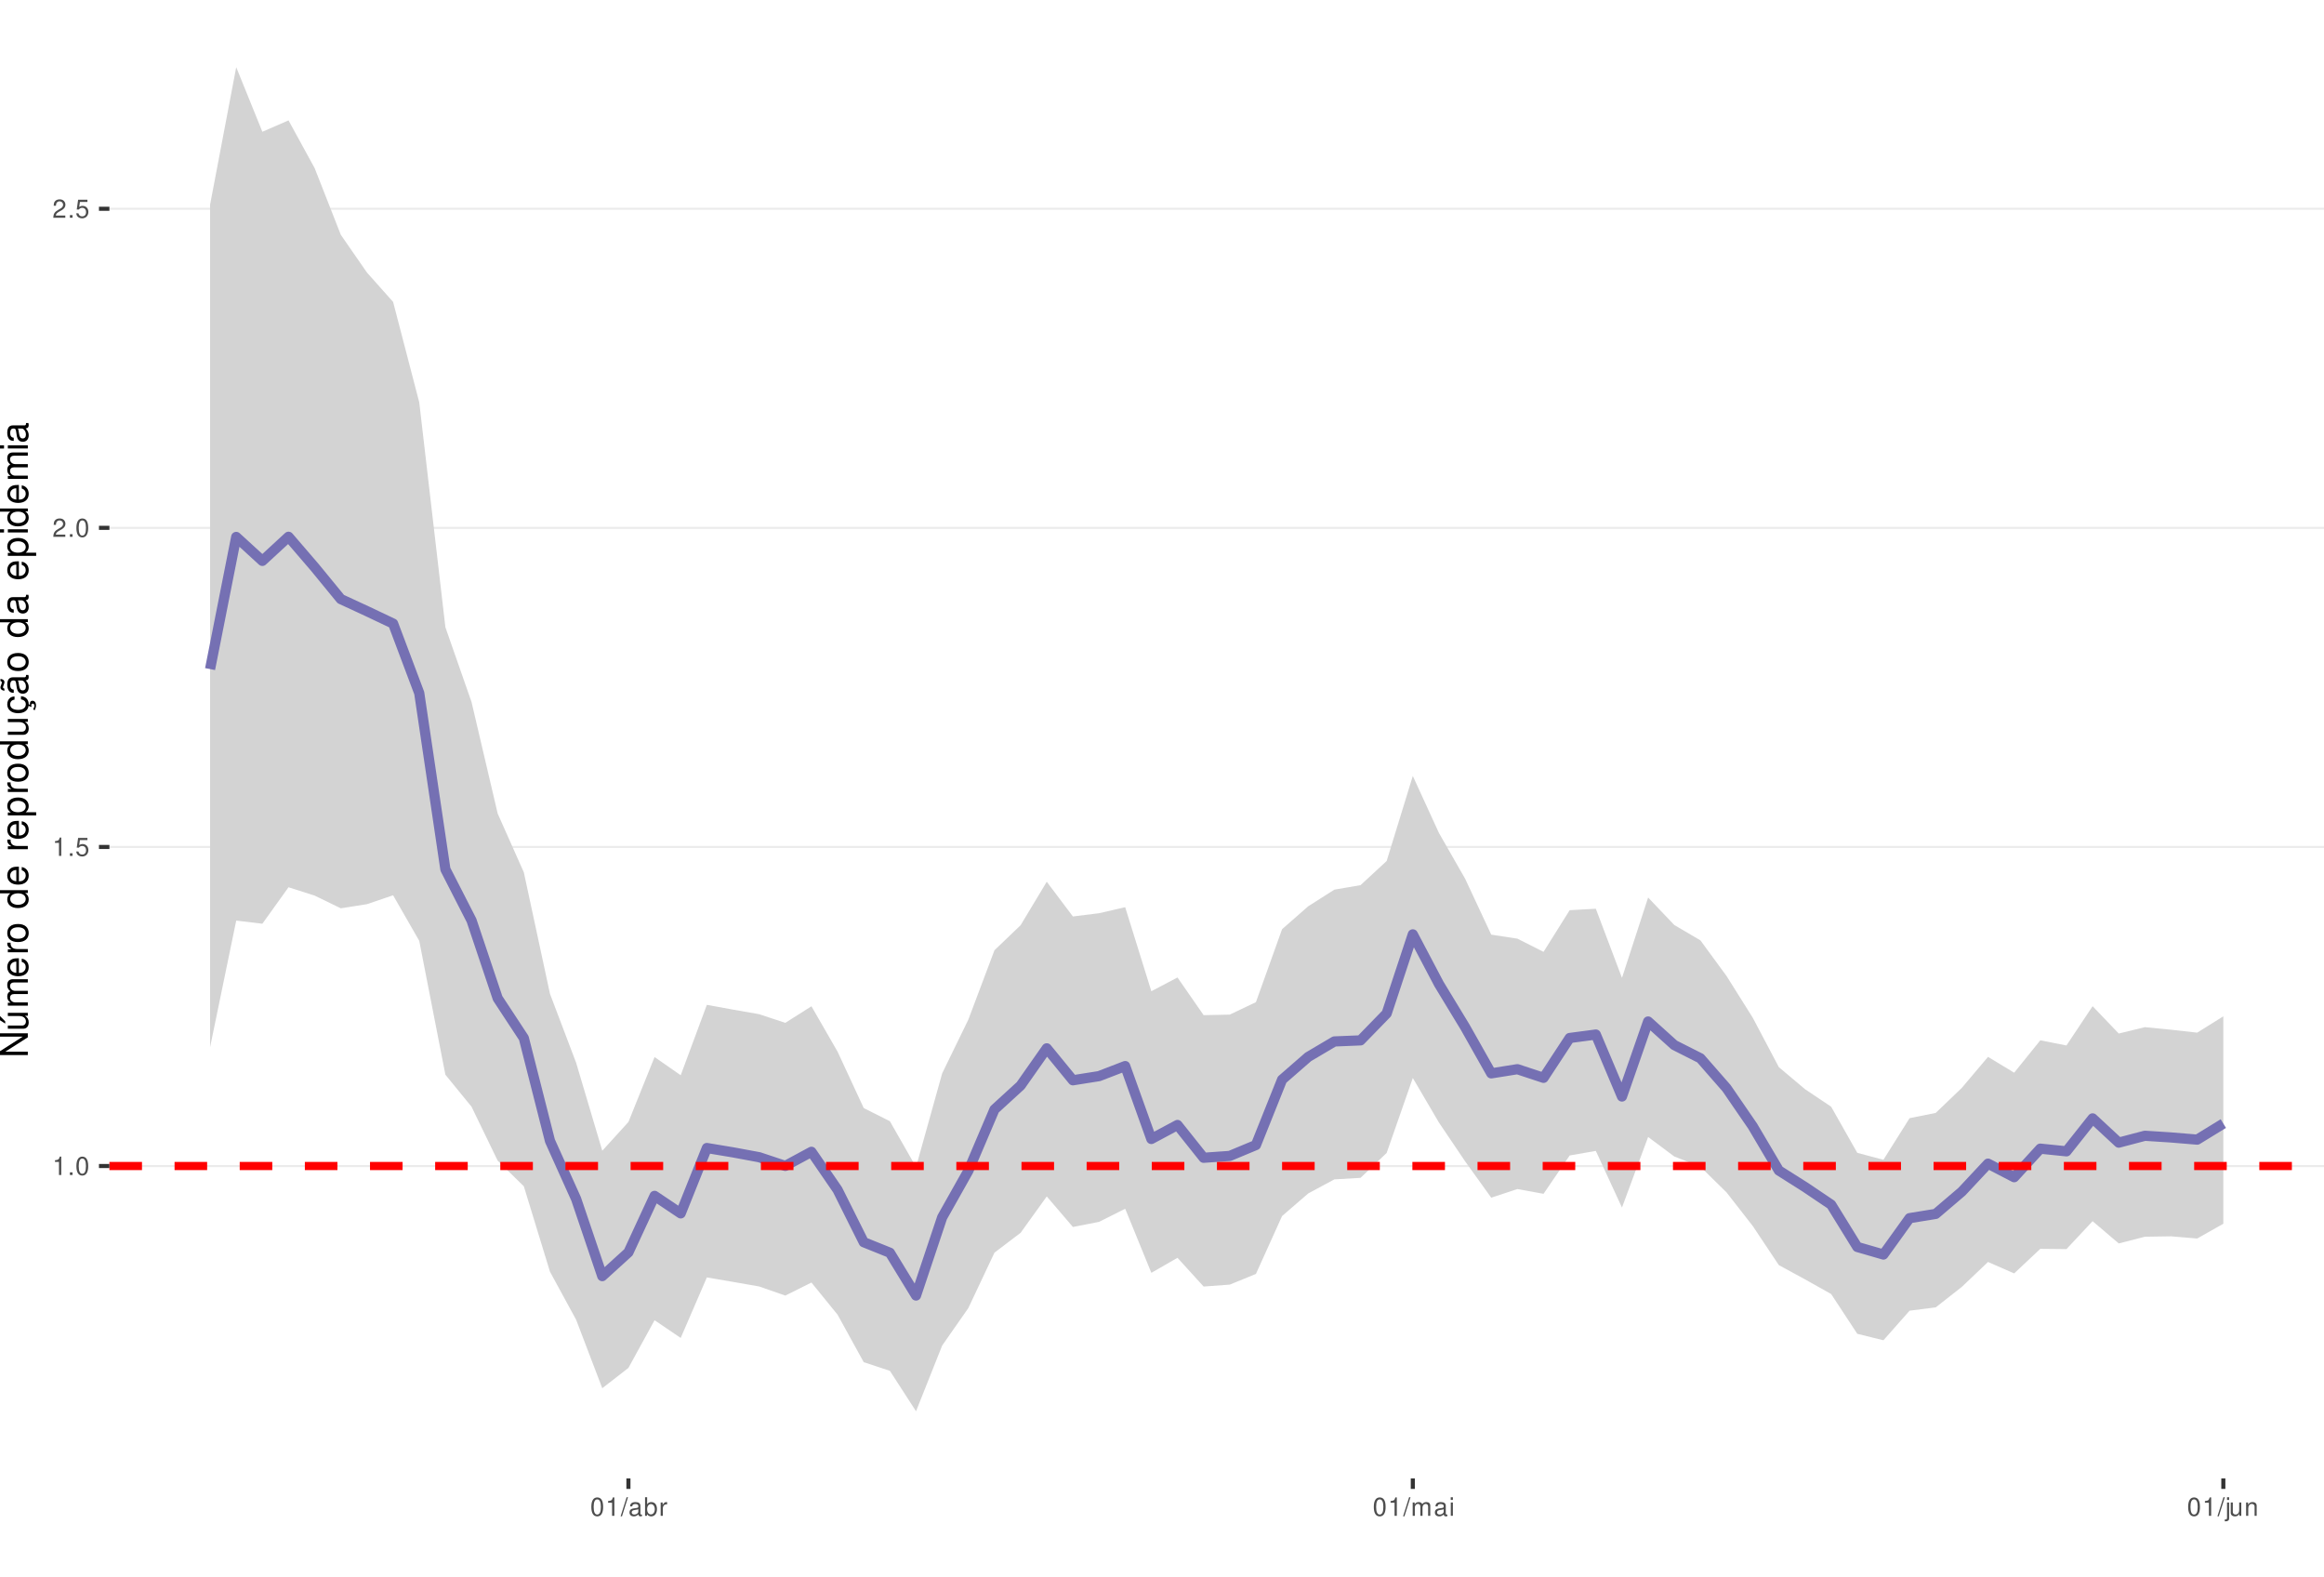
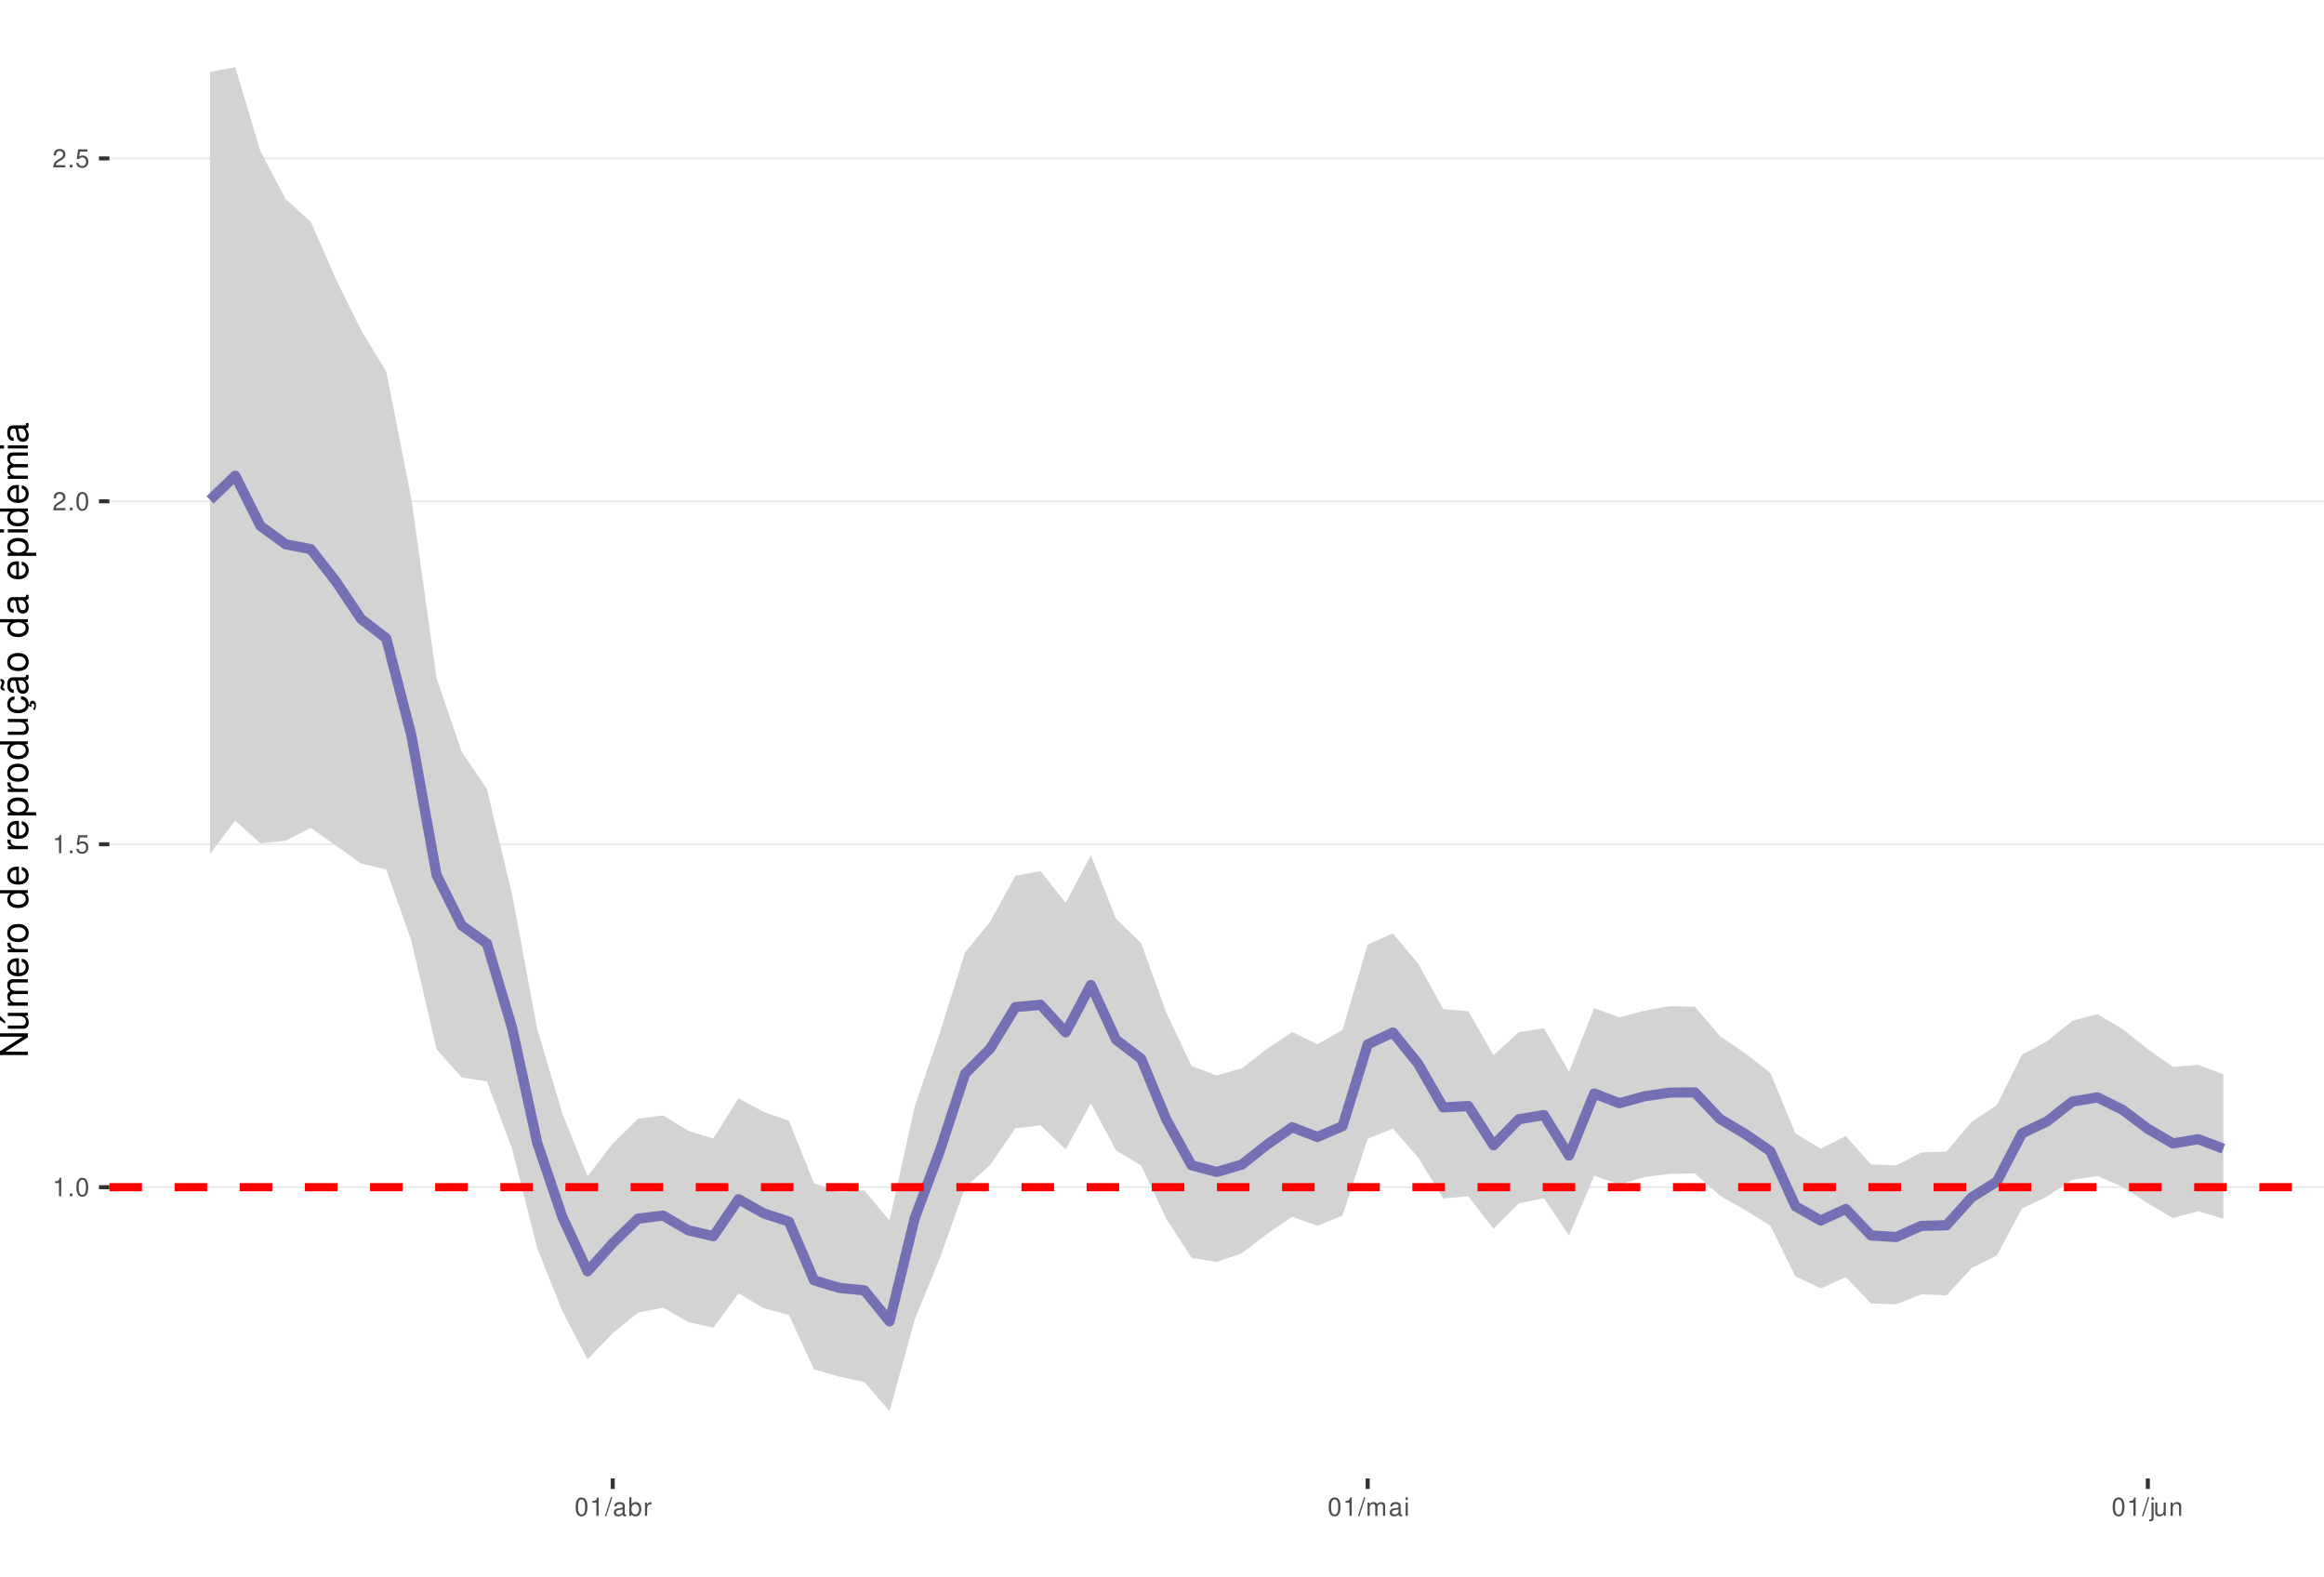
<svg xmlns="http://www.w3.org/2000/svg" xmlns:xlink="http://www.w3.org/1999/xlink" width="609pt" height="413pt" viewBox="0 0 609 413" version="1.1">
  <defs>
    <g>
      <symbol overflow="visible" id="glyph0-0">
        <path style="stroke:none;" d="" />
      </symbol>
      <symbol overflow="visible" id="glyph0-1">
        <path style="stroke:none;" d="M 1.719 -3.422 L 1.719 0 L 2.312 0 L 2.312 -4.812 L 1.922 -4.812 C 1.719 -4.078 1.578 -3.969 0.672 -3.859 L 0.672 -3.422 Z M 1.719 -3.422 " />
      </symbol>
      <symbol overflow="visible" id="glyph0-2">
        <path style="stroke:none;" d="M 1.266 -0.688 L 0.578 -0.688 L 0.578 0 L 1.266 0 Z M 1.266 -0.688 " />
      </symbol>
      <symbol overflow="visible" id="glyph0-3">
        <path style="stroke:none;" d="M 1.828 -4.812 C 1.391 -4.812 0.984 -4.609 0.75 -4.281 C 0.438 -3.859 0.281 -3.219 0.281 -2.328 C 0.281 -0.703 0.812 0.156 1.828 0.156 C 2.828 0.156 3.375 -0.703 3.375 -2.297 C 3.375 -3.219 3.234 -3.844 2.922 -4.281 C 2.672 -4.625 2.281 -4.812 1.828 -4.812 Z M 1.828 -4.297 C 2.469 -4.297 2.781 -3.641 2.781 -2.344 C 2.781 -0.969 2.469 -0.328 1.812 -0.328 C 1.203 -0.328 0.891 -1 0.891 -2.328 C 0.891 -3.641 1.203 -4.297 1.828 -4.297 Z M 1.828 -4.297 " />
      </symbol>
      <symbol overflow="visible" id="glyph0-4">
        <path style="stroke:none;" d="M 3.172 -4.719 L 0.734 -4.719 L 0.375 -2.156 L 0.922 -2.156 C 1.188 -2.469 1.422 -2.594 1.797 -2.594 C 2.422 -2.594 2.812 -2.156 2.812 -1.453 C 2.812 -0.781 2.422 -0.359 1.781 -0.359 C 1.266 -0.359 0.953 -0.625 0.812 -1.156 L 0.234 -1.156 C 0.312 -0.766 0.375 -0.578 0.516 -0.406 C 0.781 -0.047 1.266 0.156 1.797 0.156 C 2.75 0.156 3.422 -0.547 3.422 -1.531 C 3.422 -2.469 2.797 -3.109 1.891 -3.109 C 1.562 -3.109 1.297 -3.016 1.016 -2.828 L 1.203 -4.141 L 3.172 -4.141 Z M 3.172 -4.719 " />
      </symbol>
      <symbol overflow="visible" id="glyph0-5">
        <path style="stroke:none;" d="M 3.375 -0.578 L 0.891 -0.578 C 0.938 -0.984 1.156 -1.234 1.734 -1.578 L 2.406 -1.953 C 3.062 -2.328 3.406 -2.812 3.406 -3.406 C 3.406 -3.812 3.234 -4.188 2.969 -4.438 C 2.688 -4.688 2.344 -4.812 1.891 -4.812 C 1.297 -4.812 0.844 -4.594 0.578 -4.188 C 0.422 -3.938 0.344 -3.641 0.328 -3.141 L 0.922 -3.141 C 0.938 -3.469 0.984 -3.672 1.062 -3.828 C 1.219 -4.125 1.516 -4.297 1.875 -4.297 C 2.406 -4.297 2.797 -3.906 2.797 -3.391 C 2.797 -3.016 2.578 -2.672 2.156 -2.438 L 1.547 -2.078 C 0.562 -1.516 0.281 -1.062 0.219 0 L 3.375 0 Z M 3.375 -0.578 " />
      </symbol>
      <symbol overflow="visible" id="glyph0-6">
        <path style="stroke:none;" d="M 1.531 -4.859 L -0.047 0.141 L 0.312 0.141 L 1.891 -4.859 Z M 1.531 -4.859 " />
      </symbol>
      <symbol overflow="visible" id="glyph0-7">
        <path style="stroke:none;" d="M 3.562 -0.328 C 3.5 -0.312 3.469 -0.312 3.438 -0.312 C 3.25 -0.312 3.141 -0.406 3.141 -0.578 L 3.141 -2.641 C 3.141 -3.25 2.688 -3.594 1.828 -3.594 C 1.312 -3.594 0.906 -3.438 0.672 -3.188 C 0.516 -3 0.453 -2.797 0.438 -2.453 L 0.984 -2.453 C 1.031 -2.875 1.297 -3.078 1.812 -3.078 C 2.312 -3.078 2.594 -2.891 2.594 -2.562 L 2.594 -2.406 C 2.578 -2.172 2.469 -2.078 2.016 -2.031 C 1.219 -1.922 1.109 -1.891 0.891 -1.812 C 0.484 -1.641 0.281 -1.328 0.281 -0.875 C 0.281 -0.25 0.719 0.156 1.422 0.156 C 1.859 0.156 2.219 0 2.609 -0.359 C 2.656 0 2.828 0.156 3.188 0.156 C 3.297 0.156 3.375 0.141 3.562 0.094 Z M 2.594 -1.094 C 2.594 -0.906 2.531 -0.797 2.375 -0.641 C 2.141 -0.438 1.875 -0.328 1.547 -0.328 C 1.109 -0.328 0.859 -0.547 0.859 -0.891 C 0.859 -1.266 1.094 -1.438 1.703 -1.531 C 2.297 -1.609 2.406 -1.641 2.594 -1.719 Z M 2.594 -1.094 " />
      </symbol>
      <symbol overflow="visible" id="glyph0-8">
        <path style="stroke:none;" d="M 0.359 -4.859 L 0.359 0 L 0.859 0 L 0.859 -0.453 C 1.125 -0.047 1.484 0.156 1.969 0.156 C 2.875 0.156 3.484 -0.594 3.484 -1.75 C 3.484 -2.891 2.922 -3.594 1.984 -3.594 C 1.516 -3.594 1.172 -3.406 0.906 -3.016 L 0.906 -4.859 Z M 1.891 -3.062 C 2.5 -3.062 2.906 -2.531 2.906 -1.703 C 2.906 -0.906 2.484 -0.359 1.891 -0.359 C 1.297 -0.359 0.906 -0.906 0.906 -1.719 C 0.906 -2.531 1.297 -3.062 1.891 -3.062 Z M 1.891 -3.062 " />
      </symbol>
      <symbol overflow="visible" id="glyph0-9">
        <path style="stroke:none;" d="M 0.453 -3.484 L 0.453 0 L 1.016 0 L 1.016 -1.812 C 1.031 -2.656 1.375 -3.016 2.141 -3 L 2.141 -3.562 C 2.047 -3.578 1.984 -3.594 1.922 -3.594 C 1.562 -3.594 1.297 -3.375 0.969 -2.859 L 0.969 -3.484 Z M 0.453 -3.484 " />
      </symbol>
      <symbol overflow="visible" id="glyph0-10">
        <path style="stroke:none;" d="M 0.469 -3.484 L 0.469 0 L 1.031 0 L 1.031 -2.188 C 1.031 -2.703 1.391 -3.109 1.844 -3.109 C 2.25 -3.109 2.484 -2.844 2.484 -2.406 L 2.484 0 L 3.047 0 L 3.047 -2.188 C 3.047 -2.703 3.422 -3.109 3.875 -3.109 C 4.266 -3.109 4.516 -2.844 4.516 -2.406 L 4.516 0 L 5.078 0 L 5.078 -2.609 C 5.078 -3.234 4.719 -3.594 4.062 -3.594 C 3.594 -3.594 3.312 -3.453 2.984 -3.062 C 2.781 -3.422 2.5 -3.594 2.047 -3.594 C 1.578 -3.594 1.266 -3.422 0.984 -3 L 0.984 -3.484 Z M 0.469 -3.484 " />
      </symbol>
      <symbol overflow="visible" id="glyph0-11">
        <path style="stroke:none;" d="M 1 -3.484 L 0.453 -3.484 L 0.453 0 L 1 0 Z M 1 -4.859 L 0.438 -4.859 L 0.438 -4.156 L 1 -4.156 Z M 1 -4.859 " />
      </symbol>
      <symbol overflow="visible" id="glyph0-12">
        <path style="stroke:none;" d="M 0.469 -3.484 L 0.469 0.5 C 0.469 0.859 0.359 0.969 0.016 0.969 C -0.031 0.969 -0.047 0.969 -0.125 0.953 L -0.125 1.438 C -0.047 1.438 -0.016 1.453 0.062 1.453 C 0.688 1.453 1.016 1.203 1.016 0.719 L 1.016 -3.484 Z M 1.016 -4.859 L 0.469 -4.859 L 0.469 -4.156 L 1.016 -4.156 Z M 1.016 -4.859 " />
      </symbol>
      <symbol overflow="visible" id="glyph0-13">
        <path style="stroke:none;" d="M 3.203 0 L 3.203 -3.484 L 2.656 -3.484 L 2.656 -1.516 C 2.656 -0.797 2.281 -0.328 1.703 -0.328 C 1.266 -0.328 0.984 -0.594 0.984 -1.016 L 0.984 -3.484 L 0.438 -3.484 L 0.438 -0.797 C 0.438 -0.219 0.859 0.156 1.547 0.156 C 2.062 0.156 2.391 -0.031 2.703 -0.484 L 2.703 0 Z M 3.203 0 " />
      </symbol>
      <symbol overflow="visible" id="glyph0-14">
        <path style="stroke:none;" d="M 0.469 -3.484 L 0.469 0 L 1.031 0 L 1.031 -1.922 C 1.031 -2.641 1.391 -3.109 1.969 -3.109 C 2.406 -3.109 2.688 -2.828 2.688 -2.422 L 2.688 0 L 3.234 0 L 3.234 -2.641 C 3.234 -3.219 2.812 -3.594 2.141 -3.594 C 1.625 -3.594 1.281 -3.391 0.984 -2.906 L 0.984 -3.484 Z M 0.469 -3.484 " />
      </symbol>
      <symbol overflow="visible" id="glyph1-0">
        <path style="stroke:none;" d="" />
      </symbol>
      <symbol overflow="visible" id="glyph1-1">
        <path style="stroke:none;" d="M -7.297 -6.453 L -7.297 -5.578 L -1.328 -5.578 L -7.297 -1.766 L -7.297 -0.766 L 0 -0.766 L 0 -1.641 L -5.906 -1.641 L 0 -5.406 L 0 -6.453 Z M -7.297 -6.453 " />
      </symbol>
      <symbol overflow="visible" id="glyph1-2">
        <path style="stroke:none;" d="M 0 -4.812 L -5.234 -4.812 L -5.234 -3.984 L -2.266 -3.984 C -1.203 -3.984 -0.5 -3.438 -0.5 -2.562 C -0.5 -1.906 -0.906 -1.484 -1.531 -1.484 L -5.234 -1.484 L -5.234 -0.656 L -1.203 -0.656 C -0.328 -0.656 0.234 -1.297 0.234 -2.312 C 0.234 -3.094 -0.047 -3.578 -0.734 -4.062 L 0 -4.062 Z M -7.406 -2.953 L -5.922 -2 L -5.922 -2.594 L -7.406 -4.094 Z M -7.406 -2.953 " />
      </symbol>
      <symbol overflow="visible" id="glyph1-3">
        <path style="stroke:none;" d="M -5.234 -0.703 L 0 -0.703 L 0 -1.547 L -3.297 -1.547 C -4.047 -1.547 -4.656 -2.094 -4.656 -2.766 C -4.656 -3.391 -4.281 -3.734 -3.609 -3.734 L 0 -3.734 L 0 -4.578 L -3.297 -4.578 C -4.047 -4.578 -4.656 -5.125 -4.656 -5.812 C -4.656 -6.422 -4.266 -6.781 -3.609 -6.781 L 0 -6.781 L 0 -7.625 L -3.938 -7.625 C -4.875 -7.625 -5.391 -7.078 -5.391 -6.094 C -5.391 -5.406 -5.188 -4.984 -4.594 -4.484 C -5.156 -4.188 -5.391 -3.766 -5.391 -3.078 C -5.391 -2.375 -5.125 -1.906 -4.5 -1.469 L -5.234 -1.469 Z M -5.234 -0.703 " />
      </symbol>
      <symbol overflow="visible" id="glyph1-4">
        <path style="stroke:none;" d="M -2.344 -5.125 C -3.141 -5.125 -3.625 -5.062 -4.016 -4.922 C -4.875 -4.578 -5.391 -3.781 -5.391 -2.797 C -5.391 -1.344 -4.281 -0.406 -2.547 -0.406 C -0.812 -0.406 0.234 -1.297 0.234 -2.781 C 0.234 -3.984 -0.453 -4.812 -1.594 -5.016 L -1.594 -4.188 C -0.906 -3.953 -0.547 -3.484 -0.547 -2.812 C -0.547 -2.281 -0.781 -1.828 -1.219 -1.547 C -1.516 -1.344 -1.812 -1.281 -2.344 -1.266 Z M -3.016 -1.297 C -3.984 -1.359 -4.625 -1.953 -4.625 -2.797 C -4.625 -3.641 -3.953 -4.234 -3.016 -4.234 Z M -3.016 -1.297 " />
      </symbol>
      <symbol overflow="visible" id="glyph1-5">
        <path style="stroke:none;" d="M -5.234 -0.688 L 0 -0.688 L 0 -1.531 L -2.719 -1.531 C -3.984 -1.547 -4.547 -2.062 -4.516 -3.203 L -5.359 -3.203 C -5.375 -3.062 -5.391 -2.984 -5.391 -2.891 C -5.391 -2.344 -5.062 -1.938 -4.297 -1.453 L -5.234 -1.453 Z M -5.234 -0.688 " />
      </symbol>
      <symbol overflow="visible" id="glyph1-6">
        <path style="stroke:none;" d="M -5.391 -2.719 C -5.391 -1.234 -4.344 -0.359 -2.578 -0.359 C -0.812 -0.359 0.234 -1.234 0.234 -2.734 C 0.234 -4.203 -0.812 -5.094 -2.547 -5.094 C -4.359 -5.094 -5.391 -4.234 -5.391 -2.719 Z M -4.625 -2.734 C -4.625 -3.672 -3.844 -4.234 -2.547 -4.234 C -1.312 -4.234 -0.547 -3.656 -0.547 -2.734 C -0.547 -1.797 -1.312 -1.234 -2.578 -1.234 C -3.844 -1.234 -4.625 -1.797 -4.625 -2.734 Z M -4.625 -2.734 " />
      </symbol>
      <symbol overflow="visible" id="glyph1-7">
        <path style="stroke:none;" d="" />
      </symbol>
      <symbol overflow="visible" id="glyph1-8">
        <path style="stroke:none;" d="M -7.297 -4.953 L -7.297 -4.125 L -4.578 -4.125 C -5.109 -3.766 -5.391 -3.203 -5.391 -2.516 C -5.391 -1.156 -4.297 -0.266 -2.625 -0.266 C -0.859 -0.266 0.234 -1.125 0.234 -2.547 C 0.234 -3.266 -0.047 -3.766 -0.688 -4.203 L 0 -4.203 L 0 -4.953 Z M -4.609 -2.656 C -4.609 -3.547 -3.812 -4.125 -2.562 -4.125 C -1.344 -4.125 -0.547 -3.547 -0.547 -2.656 C -0.547 -1.734 -1.359 -1.125 -2.578 -1.125 C -3.797 -1.125 -4.609 -1.734 -4.609 -2.656 Z M -4.609 -2.656 " />
      </symbol>
      <symbol overflow="visible" id="glyph1-9">
        <path style="stroke:none;" d="M 2.188 -0.547 L 2.188 -1.375 L -0.547 -1.375 C -0.016 -1.812 0.234 -2.312 0.234 -2.984 C 0.234 -4.344 -0.859 -5.234 -2.531 -5.234 C -4.297 -5.234 -5.391 -4.375 -5.391 -2.984 C -5.391 -2.266 -5.062 -1.703 -4.453 -1.312 L -5.234 -1.312 L -5.234 -0.547 Z M -4.609 -2.844 C -4.609 -3.766 -3.797 -4.359 -2.547 -4.359 C -1.359 -4.359 -0.547 -3.75 -0.547 -2.844 C -0.547 -1.953 -1.344 -1.375 -2.578 -1.375 C -3.812 -1.375 -4.609 -1.953 -4.609 -2.844 Z M -4.609 -2.844 " />
      </symbol>
      <symbol overflow="visible" id="glyph1-10">
        <path style="stroke:none;" d="M 0 -4.812 L -5.234 -4.812 L -5.234 -3.984 L -2.266 -3.984 C -1.203 -3.984 -0.5 -3.438 -0.5 -2.562 C -0.5 -1.906 -0.906 -1.484 -1.531 -1.484 L -5.234 -1.484 L -5.234 -0.656 L -1.203 -0.656 C -0.328 -0.656 0.234 -1.297 0.234 -2.312 C 0.234 -3.094 -0.047 -3.578 -0.734 -4.062 L 0 -4.062 Z M 0 -4.812 " />
      </symbol>
      <symbol overflow="visible" id="glyph1-11">
        <path style="stroke:none;" d="M 0.234 -2.641 C 0.234 -3.875 -0.547 -4.703 -1.797 -4.766 L -1.797 -3.938 C -0.953 -3.797 -0.531 -3.359 -0.531 -2.656 C -0.531 -1.734 -1.281 -1.188 -2.516 -1.188 C -3.844 -1.188 -4.625 -1.719 -4.625 -2.625 C -4.625 -3.328 -4.203 -3.766 -3.484 -3.875 L -3.484 -4.703 C -3.984 -4.672 -4.312 -4.562 -4.609 -4.359 C -5.094 -4 -5.391 -3.375 -5.391 -2.641 C -5.391 -1.219 -4.266 -0.312 -2.531 -0.312 C -1.469 -0.312 -0.625 -0.672 -0.156 -1.312 C 0.047 -1.594 0.125 -1.812 0.203 -2.25 L 0.922 -1.938 L 0.984 -2.062 C 0.938 -2.188 0.906 -2.25 0.906 -2.375 C 0.906 -2.656 1.047 -2.828 1.281 -2.828 C 1.547 -2.828 1.734 -2.594 1.734 -2.297 C 1.734 -2.031 1.672 -1.844 1.438 -1.406 L 1.406 -1.312 L 1.812 -1.094 C 2.078 -1.75 2.141 -1.953 2.141 -2.344 C 2.141 -3.109 1.781 -3.578 1.203 -3.578 C 0.781 -3.578 0.547 -3.297 0.547 -2.797 C 0.547 -2.703 0.547 -2.641 0.562 -2.516 Z M 0.234 -2.641 " />
      </symbol>
      <symbol overflow="visible" id="glyph1-12">
        <path style="stroke:none;" d="M -0.484 -5.344 C -0.469 -5.266 -0.469 -5.219 -0.469 -5.172 C -0.469 -4.875 -0.625 -4.719 -0.875 -4.719 L -3.953 -4.719 C -4.891 -4.719 -5.391 -4.047 -5.391 -2.75 C -5.391 -1.984 -5.172 -1.375 -4.781 -1.016 C -4.516 -0.766 -4.203 -0.672 -3.688 -0.656 L -3.688 -1.484 C -4.328 -1.562 -4.625 -1.938 -4.625 -2.719 C -4.625 -3.484 -4.344 -3.891 -3.844 -3.891 L -3.625 -3.891 C -3.266 -3.875 -3.125 -3.703 -3.047 -3.016 C -2.891 -1.844 -2.844 -1.656 -2.719 -1.344 C -2.453 -0.734 -2 -0.422 -1.312 -0.422 C -0.375 -0.422 0.234 -1.078 0.234 -2.141 C 0.234 -2.797 0 -3.328 -0.547 -3.922 C 0 -3.984 0.234 -4.234 0.234 -4.781 C 0.234 -4.953 0.203 -5.062 0.141 -5.344 Z M -1.656 -3.891 C -1.375 -3.891 -1.203 -3.812 -0.969 -3.562 C -0.656 -3.219 -0.5 -2.812 -0.5 -2.312 C -0.5 -1.672 -0.812 -1.297 -1.344 -1.297 C -1.891 -1.297 -2.172 -1.656 -2.297 -2.547 C -2.422 -3.438 -2.453 -3.609 -2.594 -3.891 Z M -7.172 -3.75 C -6.922 -3.672 -6.812 -3.547 -6.812 -3.375 C -6.812 -3.25 -6.875 -2.984 -6.984 -2.734 C -7.156 -2.312 -7.172 -2.25 -7.172 -2.047 C -7.172 -1.594 -6.797 -1.297 -6.141 -1.188 L -6.141 -1.766 C -6.375 -1.812 -6.5 -1.938 -6.5 -2.094 C -6.5 -2.203 -6.469 -2.344 -6.375 -2.578 C -6.156 -3.156 -6.125 -3.234 -6.125 -3.438 C -6.125 -3.922 -6.484 -4.219 -7.172 -4.312 Z M -7.172 -3.75 " />
      </symbol>
      <symbol overflow="visible" id="glyph1-13">
        <path style="stroke:none;" d="M -0.484 -5.344 C -0.469 -5.266 -0.469 -5.219 -0.469 -5.172 C -0.469 -4.875 -0.625 -4.719 -0.875 -4.719 L -3.953 -4.719 C -4.891 -4.719 -5.391 -4.047 -5.391 -2.75 C -5.391 -1.984 -5.172 -1.375 -4.781 -1.016 C -4.516 -0.766 -4.203 -0.672 -3.688 -0.656 L -3.688 -1.484 C -4.328 -1.562 -4.625 -1.938 -4.625 -2.719 C -4.625 -3.484 -4.344 -3.891 -3.844 -3.891 L -3.625 -3.891 C -3.266 -3.875 -3.125 -3.703 -3.047 -3.016 C -2.891 -1.844 -2.844 -1.656 -2.719 -1.344 C -2.453 -0.734 -2 -0.422 -1.312 -0.422 C -0.375 -0.422 0.234 -1.078 0.234 -2.141 C 0.234 -2.797 0 -3.328 -0.547 -3.922 C 0 -3.984 0.234 -4.234 0.234 -4.781 C 0.234 -4.953 0.203 -5.062 0.141 -5.344 Z M -1.656 -3.891 C -1.375 -3.891 -1.203 -3.812 -0.969 -3.562 C -0.656 -3.219 -0.5 -2.812 -0.5 -2.312 C -0.5 -1.672 -0.812 -1.297 -1.344 -1.297 C -1.891 -1.297 -2.172 -1.656 -2.297 -2.547 C -2.422 -3.438 -2.453 -3.609 -2.594 -3.891 Z M -1.656 -3.891 " />
      </symbol>
      <symbol overflow="visible" id="glyph1-14">
        <path style="stroke:none;" d="M -5.234 -1.5 L -5.234 -0.672 L 0 -0.672 L 0 -1.5 Z M -7.297 -1.5 L -7.297 -0.656 L -6.234 -0.656 L -6.234 -1.5 Z M -7.297 -1.5 " />
      </symbol>
    </g>
    <clipPath id="clip1">
      <path d="M 28.672 0 L 609 0 L 609 387.328 L 28.672 387.328 Z M 28.672 0 " />
    </clipPath>
    <clipPath id="clip2">
-       <path d="M 28.672 305 L 609 305 L 609 306 L 28.672 306 Z M 28.672 305 " />
+       <path d="M 28.672 310 L 609 310 L 609 312 L 28.672 312 Z M 28.672 310 " />
    </clipPath>
    <clipPath id="clip3">
-       <path d="M 28.672 221 L 609 221 L 609 223 L 28.672 223 Z M 28.672 221 " />
+       <path d="M 28.672 220 L 609 220 L 609 222 L 28.672 222 Z M 28.672 220 " />
    </clipPath>
    <clipPath id="clip4">
-       <path d="M 28.672 138 L 609 138 L 609 139 L 28.672 139 Z M 28.672 138 " />
+       <path d="M 28.672 131 L 609 131 L 609 132 L 28.672 132 Z M 28.672 131 " />
    </clipPath>
    <clipPath id="clip5">
-       <path d="M 28.672 54 L 609 54 L 609 55 L 28.672 55 Z M 28.672 54 " />
+       <path d="M 28.672 41 L 609 41 L 609 42 L 28.672 42 Z M 28.672 41 " />
    </clipPath>
    <clipPath id="clip6">
-       <path d="M 28.672 304 L 609 304 L 609 307 L 28.672 307 Z M 28.672 304 " />
+       <path d="M 28.672 309 L 609 309 L 609 313 L 28.672 313 Z M 28.672 309 " />
    </clipPath>
  </defs>
  <g id="surface31">
    <rect x="0" y="0" width="609" height="413" style="fill:rgb(100%,100%,100%);fill-opacity:1;stroke:none;" />
    <rect x="0" y="0" width="609" height="413" style="fill:rgb(100%,100%,100%);fill-opacity:1;stroke:none;" />
    <path style="fill:none;stroke-width:1.067;stroke-linecap:round;stroke-linejoin:round;stroke:rgb(100%,100%,100%);stroke-opacity:1;stroke-miterlimit:10;" d="M 0 413 L 609 413 L 609 0 L 0 0 Z M 0 413 " />
    <g clip-path="url(#clip1)" clip-rule="nonzero">
      <path style=" stroke:none;fill-rule:nonzero;fill:rgb(100%,100%,100%);fill-opacity:1;" d="M 28.672 387.328 L 609 387.328 L 609 0 L 28.672 0 Z M 28.672 387.328 " />
    </g>
    <g clip-path="url(#clip2)" clip-rule="nonzero">
-       <path style="fill:none;stroke-width:0.533;stroke-linecap:butt;stroke-linejoin:round;stroke:rgb(92.157%,92.157%,92.157%);stroke-opacity:1;stroke-miterlimit:10;" d="M 28.672 305.477 L 609 305.477 " />
+       <path style="fill:none;stroke-width:0.533;stroke-linecap:butt;stroke-linejoin:round;stroke:rgb(92.157%,92.157%,92.157%);stroke-opacity:1;stroke-miterlimit:10;" d="M 28.672 311.023 L 609 311.023 " />
    </g>
    <g clip-path="url(#clip3)" clip-rule="nonzero">
-       <path style="fill:none;stroke-width:0.533;stroke-linecap:butt;stroke-linejoin:round;stroke:rgb(92.157%,92.157%,92.157%);stroke-opacity:1;stroke-miterlimit:10;" d="M 28.672 221.883 L 609 221.883 " />
+       <path style="fill:none;stroke-width:0.533;stroke-linecap:butt;stroke-linejoin:round;stroke:rgb(92.157%,92.157%,92.157%);stroke-opacity:1;stroke-miterlimit:10;" d="M 28.672 221.18 L 609 221.18 " />
    </g>
    <g clip-path="url(#clip4)" clip-rule="nonzero">
-       <path style="fill:none;stroke-width:0.533;stroke-linecap:butt;stroke-linejoin:round;stroke:rgb(92.157%,92.157%,92.157%);stroke-opacity:1;stroke-miterlimit:10;" d="M 28.672 138.289 L 609 138.289 " />
+       <path style="fill:none;stroke-width:0.533;stroke-linecap:butt;stroke-linejoin:round;stroke:rgb(92.157%,92.157%,92.157%);stroke-opacity:1;stroke-miterlimit:10;" d="M 28.672 131.34 L 609 131.34 " />
    </g>
    <g clip-path="url(#clip5)" clip-rule="nonzero">
-       <path style="fill:none;stroke-width:0.533;stroke-linecap:butt;stroke-linejoin:round;stroke:rgb(92.157%,92.157%,92.157%);stroke-opacity:1;stroke-miterlimit:10;" d="M 28.672 54.695 L 609 54.695 " />
-     </g>
-     <path style=" stroke:none;fill-rule:nonzero;fill:rgb(82.745%,82.745%,82.745%);fill-opacity:1;" d="M 55.051 53.633 L 61.902 17.605 L 68.754 34.52 L 75.605 31.539 L 82.457 44.055 L 89.309 61.512 L 96.16 71.402 L 103.012 79.094 L 109.863 105.406 L 116.715 164.332 L 123.566 183.918 L 130.418 213.148 L 137.27 228.535 L 144.121 260.367 L 150.973 278.426 L 157.824 301.473 L 164.676 293.941 L 171.527 276.926 L 178.379 281.695 L 185.23 263.25 L 192.082 264.5 L 198.934 265.699 L 205.785 267.969 L 212.637 263.625 L 219.488 275.527 L 226.34 290.293 L 233.191 293.738 L 240.043 305.742 L 246.895 281.199 L 253.746 267.137 L 260.598 248.949 L 267.449 242.391 L 274.301 231 L 281.152 240.098 L 288.004 239.246 L 294.855 237.672 L 301.707 259.684 L 308.559 256.082 L 315.41 265.957 L 322.262 265.809 L 329.113 262.547 L 335.965 243.434 L 342.816 237.43 L 349.668 233.07 L 356.52 231.898 L 363.371 225.566 L 370.223 203.289 L 377.074 218.227 L 383.926 230.195 L 390.777 244.863 L 397.629 245.91 L 404.48 249.371 L 411.332 238.453 L 418.184 238.074 L 425.035 256.188 L 431.887 235.133 L 438.738 242.328 L 445.59 246.359 L 452.441 255.703 L 459.293 266.605 L 466.145 279.574 L 472.996 285.344 L 479.848 289.938 L 486.699 302.027 L 493.551 303.84 L 500.402 292.941 L 507.254 291.559 L 514.105 284.988 L 520.957 276.879 L 527.809 281.027 L 534.66 272.539 L 541.512 273.898 L 548.363 263.605 L 555.215 270.766 L 562.066 269.098 L 568.918 269.77 L 575.77 270.535 L 582.621 266.258 L 582.621 320.598 L 575.77 324.469 L 568.918 323.895 L 562.066 324 L 555.215 325.758 L 548.363 319.922 L 541.512 327.242 L 534.66 327.172 L 527.809 333.609 L 520.957 330.613 L 514.105 337.129 L 507.254 342.504 L 500.402 343.379 L 493.551 351.125 L 486.699 349.434 L 479.848 339.012 L 472.996 335.164 L 466.145 331.438 L 459.293 321.172 L 452.441 312.391 L 445.59 305.664 L 438.738 302.977 L 431.887 297.867 L 425.035 316.359 L 418.184 301.516 L 411.332 302.711 L 404.48 312.758 L 397.629 311.508 L 390.777 313.773 L 383.926 304.238 L 377.074 294.09 L 370.223 282.414 L 363.371 302.047 L 356.52 308.578 L 349.668 308.973 L 342.816 312.664 L 335.965 318.578 L 329.113 333.746 L 322.262 336.547 L 315.41 337.051 L 308.559 329.52 L 301.707 333.461 L 294.855 316.668 L 288.004 320.105 L 281.152 321.445 L 274.301 313.445 L 267.449 322.973 L 260.598 328.172 L 253.746 342.695 L 246.895 352.504 L 240.043 369.723 L 233.191 359.129 L 226.34 356.871 L 219.488 344.43 L 212.637 336.004 L 205.785 339.418 L 198.934 337.031 L 192.082 335.832 L 185.23 334.66 L 178.379 350.516 L 171.527 345.871 L 164.676 358.367 L 157.824 363.688 L 150.973 345.746 L 144.121 333.168 L 137.27 310.789 L 130.418 304.078 L 123.566 289.941 L 116.715 281.559 L 109.863 246.484 L 103.012 234.547 L 96.16 236.875 L 89.309 237.961 L 82.457 234.633 L 75.605 232.445 L 68.754 242 L 61.902 241.176 L 55.051 274.352 Z M 55.051 53.633 " />
-     <path style="fill:none;stroke-width:2.667;stroke-linecap:butt;stroke-linejoin:round;stroke:rgb(45.882%,43.922%,70.196%);stroke-opacity:1;stroke-miterlimit:10;" d="M 55.051 175.289 L 61.902 140.668 L 68.754 146.941 L 75.605 140.625 L 82.457 148.594 L 89.309 156.949 L 96.16 160.117 L 103.012 163.367 L 109.863 181.578 L 116.715 227.75 L 123.566 241.137 L 130.418 261.535 L 137.27 271.957 L 144.121 298.895 L 150.973 314.102 L 157.824 334.32 L 164.676 328.094 L 171.527 313.293 L 178.379 317.887 L 185.23 300.758 L 192.082 301.898 L 198.934 303.168 L 205.785 305.449 L 212.637 301.75 L 219.488 311.723 L 226.34 325.434 L 233.191 328.191 L 240.043 339.402 L 246.895 318.918 L 253.746 306.746 L 260.598 290.66 L 267.449 284.395 L 274.301 274.641 L 281.152 283.012 L 288.004 281.926 L 294.855 279.289 L 301.707 298.391 L 308.559 294.723 L 315.41 303.316 L 322.262 302.832 L 329.113 299.977 L 335.965 282.855 L 342.816 276.891 L 349.668 272.84 L 356.52 272.559 L 363.371 265.516 L 370.223 244.785 L 377.074 257.793 L 383.926 269.074 L 390.777 281.203 L 397.629 280.109 L 404.48 282.371 L 411.332 271.934 L 418.184 271.031 L 425.035 287.266 L 431.887 267.613 L 438.738 273.785 L 445.59 277.25 L 452.441 285.082 L 459.293 295.051 L 466.145 306.648 L 472.996 310.977 L 479.848 315.59 L 486.699 326.68 L 493.551 328.664 L 500.402 319.133 L 507.254 318.02 L 514.105 312.176 L 520.957 304.852 L 527.809 308.406 L 534.66 300.926 L 541.512 301.629 L 548.363 292.996 L 555.215 299.352 L 562.066 297.551 L 568.918 297.992 L 575.77 298.562 L 582.621 294.359 " />
+       <path style="fill:none;stroke-width:0.533;stroke-linecap:butt;stroke-linejoin:round;stroke:rgb(92.157%,92.157%,92.157%);stroke-opacity:1;stroke-miterlimit:10;" d="M 28.672 41.5 L 609 41.5 " />
+     </g>
+     <path style=" stroke:none;fill-rule:nonzero;fill:rgb(82.745%,82.745%,82.745%);fill-opacity:1;" d="M 55.051 18.816 L 61.645 17.605 L 68.238 39.633 L 74.832 52.125 L 81.43 58.066 L 88.023 73.121 L 94.617 86.504 L 101.211 97.312 L 107.809 130.805 L 114.402 177.641 L 120.996 196.996 L 127.59 206.691 L 134.188 234.336 L 140.781 269.559 L 147.375 291.762 L 153.969 308.121 L 160.562 299.609 L 167.16 293.102 L 173.754 292.203 L 180.348 296.258 L 186.941 298.277 L 193.539 287.734 L 200.133 291.336 L 206.727 293.598 L 213.32 310.02 L 219.914 312.246 L 226.512 311.887 L 233.105 319.789 L 239.699 289.883 L 246.293 270.539 L 252.891 249.531 L 259.484 241.426 L 266.078 229.422 L 272.672 228.215 L 279.27 236.539 L 285.863 224.039 L 292.457 240.719 L 299.051 247.098 L 305.645 265.344 L 312.242 279.285 L 318.836 281.746 L 325.43 279.875 L 332.023 274.785 L 338.621 270.367 L 345.215 273.582 L 351.809 269.789 L 358.402 247.453 L 365 244.543 L 371.594 252.406 L 378.188 264.355 L 384.781 264.941 L 391.375 276.465 L 397.973 270.43 L 404.566 269.367 L 411.16 280.73 L 417.754 264.109 L 424.352 266.512 L 430.945 264.773 L 437.539 263.598 L 444.133 263.727 L 450.73 271.453 L 457.324 275.938 L 463.918 281.078 L 470.512 296.949 L 477.105 300.945 L 483.703 297.641 L 490.297 305.062 L 496.891 305.316 L 503.484 301.938 L 510.082 301.66 L 516.676 293.875 L 523.27 289.496 L 529.863 276.32 L 536.457 272.781 L 543.055 267.438 L 549.648 265.66 L 556.242 269.613 L 562.836 274.879 L 569.434 279.512 L 576.027 278.961 L 582.621 281.445 L 582.621 319.289 L 576.027 317.32 L 569.434 319.113 L 562.836 315.254 L 556.242 310.93 L 549.648 308.121 L 543.055 309.062 L 536.457 313.469 L 529.863 316.594 L 523.27 328.906 L 516.676 332.184 L 510.082 339.367 L 503.484 339.09 L 496.891 341.715 L 490.297 341.488 L 483.703 334.574 L 477.105 337.543 L 470.512 334.418 L 463.918 321.145 L 457.324 316.996 L 450.73 313.281 L 444.133 307.418 L 437.539 307.531 L 430.945 308.355 L 424.352 310.328 L 417.754 308.008 L 411.16 323.672 L 404.566 313.902 L 397.973 315.293 L 391.375 321.926 L 384.781 313.398 L 378.188 313.984 L 371.594 303.168 L 365 295.688 L 358.402 298.348 L 351.809 318.473 L 345.215 321.145 L 338.621 318.773 L 332.023 323.266 L 325.43 328.34 L 318.836 330.602 L 312.242 329.562 L 305.645 319.32 L 299.051 305.348 L 292.457 301.402 L 285.863 289.07 L 279.27 301.129 L 272.672 294.824 L 266.078 295.582 L 259.484 305.168 L 252.891 311.094 L 246.293 329.605 L 239.699 345.699 L 233.105 369.723 L 226.512 362.082 L 219.914 360.648 L 213.32 358.758 L 206.727 344.496 L 200.133 342.734 L 193.539 338.844 L 186.941 347.832 L 180.348 346.348 L 173.754 342.582 L 167.16 343.91 L 160.562 349.281 L 153.969 356.117 L 147.375 343.527 L 140.781 326.961 L 134.188 300.969 L 127.59 283.277 L 120.996 282.305 L 114.402 274.871 L 107.809 246.5 L 101.211 227.801 L 94.617 226.234 L 88.023 221.527 L 81.43 216.895 L 74.832 220.254 L 68.238 220.953 L 61.645 214.969 L 55.051 223.691 Z M 55.051 18.816 " />
+     <path style="fill:none;stroke-width:2.667;stroke-linecap:butt;stroke-linejoin:round;stroke:rgb(45.882%,43.922%,70.196%);stroke-opacity:1;stroke-miterlimit:10;" d="M 55.051 130.969 L 61.645 124.629 L 68.238 137.77 L 74.832 142.586 L 81.43 143.863 L 88.023 152.32 L 94.617 162.148 L 101.211 167.238 L 107.809 192.672 L 114.402 229.246 L 120.996 242.461 L 127.59 247.172 L 134.188 269.258 L 140.781 299.418 L 147.375 318.84 L 153.969 333.062 L 160.562 325.695 L 167.16 319.281 L 173.754 318.453 L 180.348 322.312 L 186.941 323.855 L 193.539 314.172 L 200.133 317.879 L 206.727 320.043 L 213.32 335.41 L 219.914 337.406 L 226.512 338.051 L 233.105 346.168 L 239.699 319.156 L 246.293 301.484 L 252.891 281.328 L 259.484 274.695 L 266.078 263.848 L 272.672 263.234 L 279.27 270.473 L 285.863 258.047 L 292.457 272.375 L 299.051 277.391 L 305.645 293.34 L 312.242 305.285 L 318.836 307.031 L 325.43 305.102 L 332.023 299.879 L 338.621 295.316 L 345.215 297.871 L 351.809 295.023 L 358.402 273.613 L 365 270.492 L 371.594 278.641 L 378.188 290.125 L 384.781 289.773 L 391.375 300.043 L 397.973 293.246 L 404.566 292.121 L 411.16 302.754 L 417.754 286.484 L 424.352 289.02 L 430.945 287.211 L 437.539 286.246 L 444.133 286.195 L 450.73 293.176 L 457.324 297.074 L 463.918 301.605 L 470.512 316.031 L 477.105 319.75 L 483.703 316.73 L 490.297 323.668 L 496.891 324.078 L 503.484 321.16 L 510.082 320.992 L 516.676 313.68 L 523.27 309.566 L 529.863 296.914 L 536.457 293.777 L 543.055 288.586 L 549.648 287.496 L 556.242 290.77 L 562.836 295.723 L 569.434 299.578 L 576.027 298.434 L 582.621 300.93 " />
    <g clip-path="url(#clip6)" clip-rule="nonzero">
-       <path style="fill:none;stroke-width:2.134;stroke-linecap:butt;stroke-linejoin:round;stroke:rgb(100%,0%,0%);stroke-opacity:1;stroke-dasharray:8.536,8.536;stroke-miterlimit:10;" d="M 28.672 305.477 L 609 305.477 " />
-     </g>
-     <g style="fill:rgb(30.196%,30.196%,30.196%);fill-opacity:1;">
-       <use xlink:href="#glyph0-1" x="13.738" y="307.824" />
-       <use xlink:href="#glyph0-2" x="17.738" y="307.824" />
-       <use xlink:href="#glyph0-3" x="19.738" y="307.824" />
-     </g>
-     <g style="fill:rgb(30.196%,30.196%,30.196%);fill-opacity:1;">
-       <use xlink:href="#glyph0-1" x="13.738" y="224.23" />
-       <use xlink:href="#glyph0-2" x="17.738" y="224.23" />
-       <use xlink:href="#glyph0-4" x="19.738" y="224.23" />
-     </g>
-     <g style="fill:rgb(30.196%,30.196%,30.196%);fill-opacity:1;">
-       <use xlink:href="#glyph0-5" x="13.738" y="140.637" />
-       <use xlink:href="#glyph0-2" x="17.738" y="140.637" />
-       <use xlink:href="#glyph0-3" x="19.738" y="140.637" />
-     </g>
-     <g style="fill:rgb(30.196%,30.196%,30.196%);fill-opacity:1;">
-       <use xlink:href="#glyph0-5" x="13.738" y="57.043" />
-       <use xlink:href="#glyph0-2" x="17.738" y="57.043" />
-       <use xlink:href="#glyph0-4" x="19.738" y="57.043" />
-     </g>
-     <path style="fill:none;stroke-width:1.067;stroke-linecap:butt;stroke-linejoin:round;stroke:rgb(20%,20%,20%);stroke-opacity:1;stroke-miterlimit:10;" d="M 25.93 305.477 L 28.672 305.477 " />
-     <path style="fill:none;stroke-width:1.067;stroke-linecap:butt;stroke-linejoin:round;stroke:rgb(20%,20%,20%);stroke-opacity:1;stroke-miterlimit:10;" d="M 25.93 221.883 L 28.672 221.883 " />
-     <path style="fill:none;stroke-width:1.067;stroke-linecap:butt;stroke-linejoin:round;stroke:rgb(20%,20%,20%);stroke-opacity:1;stroke-miterlimit:10;" d="M 25.93 138.289 L 28.672 138.289 " />
-     <path style="fill:none;stroke-width:1.067;stroke-linecap:butt;stroke-linejoin:round;stroke:rgb(20%,20%,20%);stroke-opacity:1;stroke-miterlimit:10;" d="M 25.93 54.695 L 28.672 54.695 " />
-     <path style="fill:none;stroke-width:1.067;stroke-linecap:butt;stroke-linejoin:round;stroke:rgb(20%,20%,20%);stroke-opacity:1;stroke-miterlimit:10;" d="M 164.676 390.07 L 164.676 387.328 " />
-     <path style="fill:none;stroke-width:1.067;stroke-linecap:butt;stroke-linejoin:round;stroke:rgb(20%,20%,20%);stroke-opacity:1;stroke-miterlimit:10;" d="M 370.223 390.07 L 370.223 387.328 " />
-     <path style="fill:none;stroke-width:1.067;stroke-linecap:butt;stroke-linejoin:round;stroke:rgb(20%,20%,20%);stroke-opacity:1;stroke-miterlimit:10;" d="M 582.621 390.07 L 582.621 387.328 " />
-     <g style="fill:rgb(30.196%,30.196%,30.196%);fill-opacity:1;">
-       <use xlink:href="#glyph0-3" x="154.676" y="397.109" />
-       <use xlink:href="#glyph0-1" x="158.676" y="397.109" />
-       <use xlink:href="#glyph0-6" x="162.676" y="397.109" />
-       <use xlink:href="#glyph0-7" x="164.676" y="397.109" />
-       <use xlink:href="#glyph0-8" x="168.676" y="397.109" />
-       <use xlink:href="#glyph0-9" x="172.676" y="397.109" />
-     </g>
-     <g style="fill:rgb(30.196%,30.196%,30.196%);fill-opacity:1;">
-       <use xlink:href="#glyph0-3" x="359.723" y="397.109" />
-       <use xlink:href="#glyph0-1" x="363.723" y="397.109" />
-       <use xlink:href="#glyph0-6" x="367.723" y="397.109" />
-       <use xlink:href="#glyph0-10" x="369.723" y="397.109" />
-       <use xlink:href="#glyph0-7" x="375.723" y="397.109" />
-       <use xlink:href="#glyph0-11" x="379.723" y="397.109" />
-     </g>
-     <g style="fill:rgb(30.196%,30.196%,30.196%);fill-opacity:1;">
-       <use xlink:href="#glyph0-3" x="573.121" y="397.109" />
-       <use xlink:href="#glyph0-1" x="577.121" y="397.109" />
-       <use xlink:href="#glyph0-6" x="581.121" y="397.109" />
-       <use xlink:href="#glyph0-12" x="583.121" y="397.109" />
-       <use xlink:href="#glyph0-13" x="584.121" y="397.109" />
-       <use xlink:href="#glyph0-14" x="588.121" y="397.109" />
+       <path style="fill:none;stroke-width:2.134;stroke-linecap:butt;stroke-linejoin:round;stroke:rgb(100%,0%,0%);stroke-opacity:1;stroke-dasharray:8.536,8.536;stroke-miterlimit:10;" d="M 28.672 311.023 L 609 311.023 " />
+     </g>
+     <g style="fill:rgb(30.196%,30.196%,30.196%);fill-opacity:1;">
+       <use xlink:href="#glyph0-1" x="13.738" y="313.371" />
+       <use xlink:href="#glyph0-2" x="17.738" y="313.371" />
+       <use xlink:href="#glyph0-3" x="19.738" y="313.371" />
+     </g>
+     <g style="fill:rgb(30.196%,30.196%,30.196%);fill-opacity:1;">
+       <use xlink:href="#glyph0-1" x="13.738" y="223.527" />
+       <use xlink:href="#glyph0-2" x="17.738" y="223.527" />
+       <use xlink:href="#glyph0-4" x="19.738" y="223.527" />
+     </g>
+     <g style="fill:rgb(30.196%,30.196%,30.196%);fill-opacity:1;">
+       <use xlink:href="#glyph0-5" x="13.738" y="133.688" />
+       <use xlink:href="#glyph0-2" x="17.738" y="133.688" />
+       <use xlink:href="#glyph0-3" x="19.738" y="133.688" />
+     </g>
+     <g style="fill:rgb(30.196%,30.196%,30.196%);fill-opacity:1;">
+       <use xlink:href="#glyph0-5" x="13.738" y="43.848" />
+       <use xlink:href="#glyph0-2" x="17.738" y="43.848" />
+       <use xlink:href="#glyph0-4" x="19.738" y="43.848" />
+     </g>
+     <path style="fill:none;stroke-width:1.067;stroke-linecap:butt;stroke-linejoin:round;stroke:rgb(20%,20%,20%);stroke-opacity:1;stroke-miterlimit:10;" d="M 25.93 311.023 L 28.672 311.023 " />
+     <path style="fill:none;stroke-width:1.067;stroke-linecap:butt;stroke-linejoin:round;stroke:rgb(20%,20%,20%);stroke-opacity:1;stroke-miterlimit:10;" d="M 25.93 221.18 L 28.672 221.18 " />
+     <path style="fill:none;stroke-width:1.067;stroke-linecap:butt;stroke-linejoin:round;stroke:rgb(20%,20%,20%);stroke-opacity:1;stroke-miterlimit:10;" d="M 25.93 131.34 L 28.672 131.34 " />
+     <path style="fill:none;stroke-width:1.067;stroke-linecap:butt;stroke-linejoin:round;stroke:rgb(20%,20%,20%);stroke-opacity:1;stroke-miterlimit:10;" d="M 25.93 41.5 L 28.672 41.5 " />
+     <path style="fill:none;stroke-width:1.067;stroke-linecap:butt;stroke-linejoin:round;stroke:rgb(20%,20%,20%);stroke-opacity:1;stroke-miterlimit:10;" d="M 160.562 390.07 L 160.562 387.328 " />
+     <path style="fill:none;stroke-width:1.067;stroke-linecap:butt;stroke-linejoin:round;stroke:rgb(20%,20%,20%);stroke-opacity:1;stroke-miterlimit:10;" d="M 358.402 390.07 L 358.402 387.328 " />
+     <path style="fill:none;stroke-width:1.067;stroke-linecap:butt;stroke-linejoin:round;stroke:rgb(20%,20%,20%);stroke-opacity:1;stroke-miterlimit:10;" d="M 562.836 390.07 L 562.836 387.328 " />
+     <g style="fill:rgb(30.196%,30.196%,30.196%);fill-opacity:1;">
+       <use xlink:href="#glyph0-3" x="150.562" y="397.109" />
+       <use xlink:href="#glyph0-1" x="154.562" y="397.109" />
+       <use xlink:href="#glyph0-6" x="158.562" y="397.109" />
+       <use xlink:href="#glyph0-7" x="160.562" y="397.109" />
+       <use xlink:href="#glyph0-8" x="164.562" y="397.109" />
+       <use xlink:href="#glyph0-9" x="168.562" y="397.109" />
+     </g>
+     <g style="fill:rgb(30.196%,30.196%,30.196%);fill-opacity:1;">
+       <use xlink:href="#glyph0-3" x="347.902" y="397.109" />
+       <use xlink:href="#glyph0-1" x="351.902" y="397.109" />
+       <use xlink:href="#glyph0-6" x="355.902" y="397.109" />
+       <use xlink:href="#glyph0-10" x="357.902" y="397.109" />
+       <use xlink:href="#glyph0-7" x="363.902" y="397.109" />
+       <use xlink:href="#glyph0-11" x="367.902" y="397.109" />
+     </g>
+     <g style="fill:rgb(30.196%,30.196%,30.196%);fill-opacity:1;">
+       <use xlink:href="#glyph0-3" x="553.336" y="397.109" />
+       <use xlink:href="#glyph0-1" x="557.336" y="397.109" />
+       <use xlink:href="#glyph0-6" x="561.336" y="397.109" />
+       <use xlink:href="#glyph0-12" x="563.336" y="397.109" />
+       <use xlink:href="#glyph0-13" x="564.336" y="397.109" />
+       <use xlink:href="#glyph0-14" x="568.336" y="397.109" />
    </g>
    <g style="fill:rgb(0%,0%,0%);fill-opacity:1;">
      <use xlink:href="#glyph1-1" x="7.29" y="277.164" />
      <use xlink:href="#glyph1-2" x="7.29" y="270.164" />
      <use xlink:href="#glyph1-3" x="7.29" y="264.164" />
      <use xlink:href="#glyph1-4" x="7.29" y="256.164" />
      <use xlink:href="#glyph1-5" x="7.29" y="250.164" />
      <use xlink:href="#glyph1-6" x="7.29" y="247.164" />
      <use xlink:href="#glyph1-7" x="7.29" y="241.164" />
      <use xlink:href="#glyph1-8" x="7.29" y="238.164" />
      <use xlink:href="#glyph1-4" x="7.29" y="232.164" />
      <use xlink:href="#glyph1-7" x="7.29" y="226.164" />
      <use xlink:href="#glyph1-5" x="7.29" y="223.164" />
      <use xlink:href="#glyph1-4" x="7.29" y="220.164" />
      <use xlink:href="#glyph1-9" x="7.29" y="214.164" />
      <use xlink:href="#glyph1-5" x="7.29" y="208.164" />
      <use xlink:href="#glyph1-6" x="7.29" y="205.164" />
      <use xlink:href="#glyph1-8" x="7.29" y="199.164" />
      <use xlink:href="#glyph1-10" x="7.29" y="193.164" />
      <use xlink:href="#glyph1-11" x="7.29" y="187.164" />
      <use xlink:href="#glyph1-12" x="7.29" y="182.164" />
      <use xlink:href="#glyph1-6" x="7.29" y="176.164" />
      <use xlink:href="#glyph1-7" x="7.29" y="170.164" />
      <use xlink:href="#glyph1-8" x="7.29" y="167.164" />
      <use xlink:href="#glyph1-13" x="7.29" y="161.164" />
      <use xlink:href="#glyph1-7" x="7.29" y="155.164" />
      <use xlink:href="#glyph1-4" x="7.29" y="152.164" />
      <use xlink:href="#glyph1-9" x="7.29" y="146.164" />
      <use xlink:href="#glyph1-14" x="7.29" y="140.164" />
      <use xlink:href="#glyph1-8" x="7.29" y="138.164" />
      <use xlink:href="#glyph1-4" x="7.29" y="132.164" />
      <use xlink:href="#glyph1-3" x="7.29" y="126.164" />
      <use xlink:href="#glyph1-14" x="7.29" y="118.164" />
      <use xlink:href="#glyph1-13" x="7.29" y="116.164" />
    </g>
  </g>
</svg>
